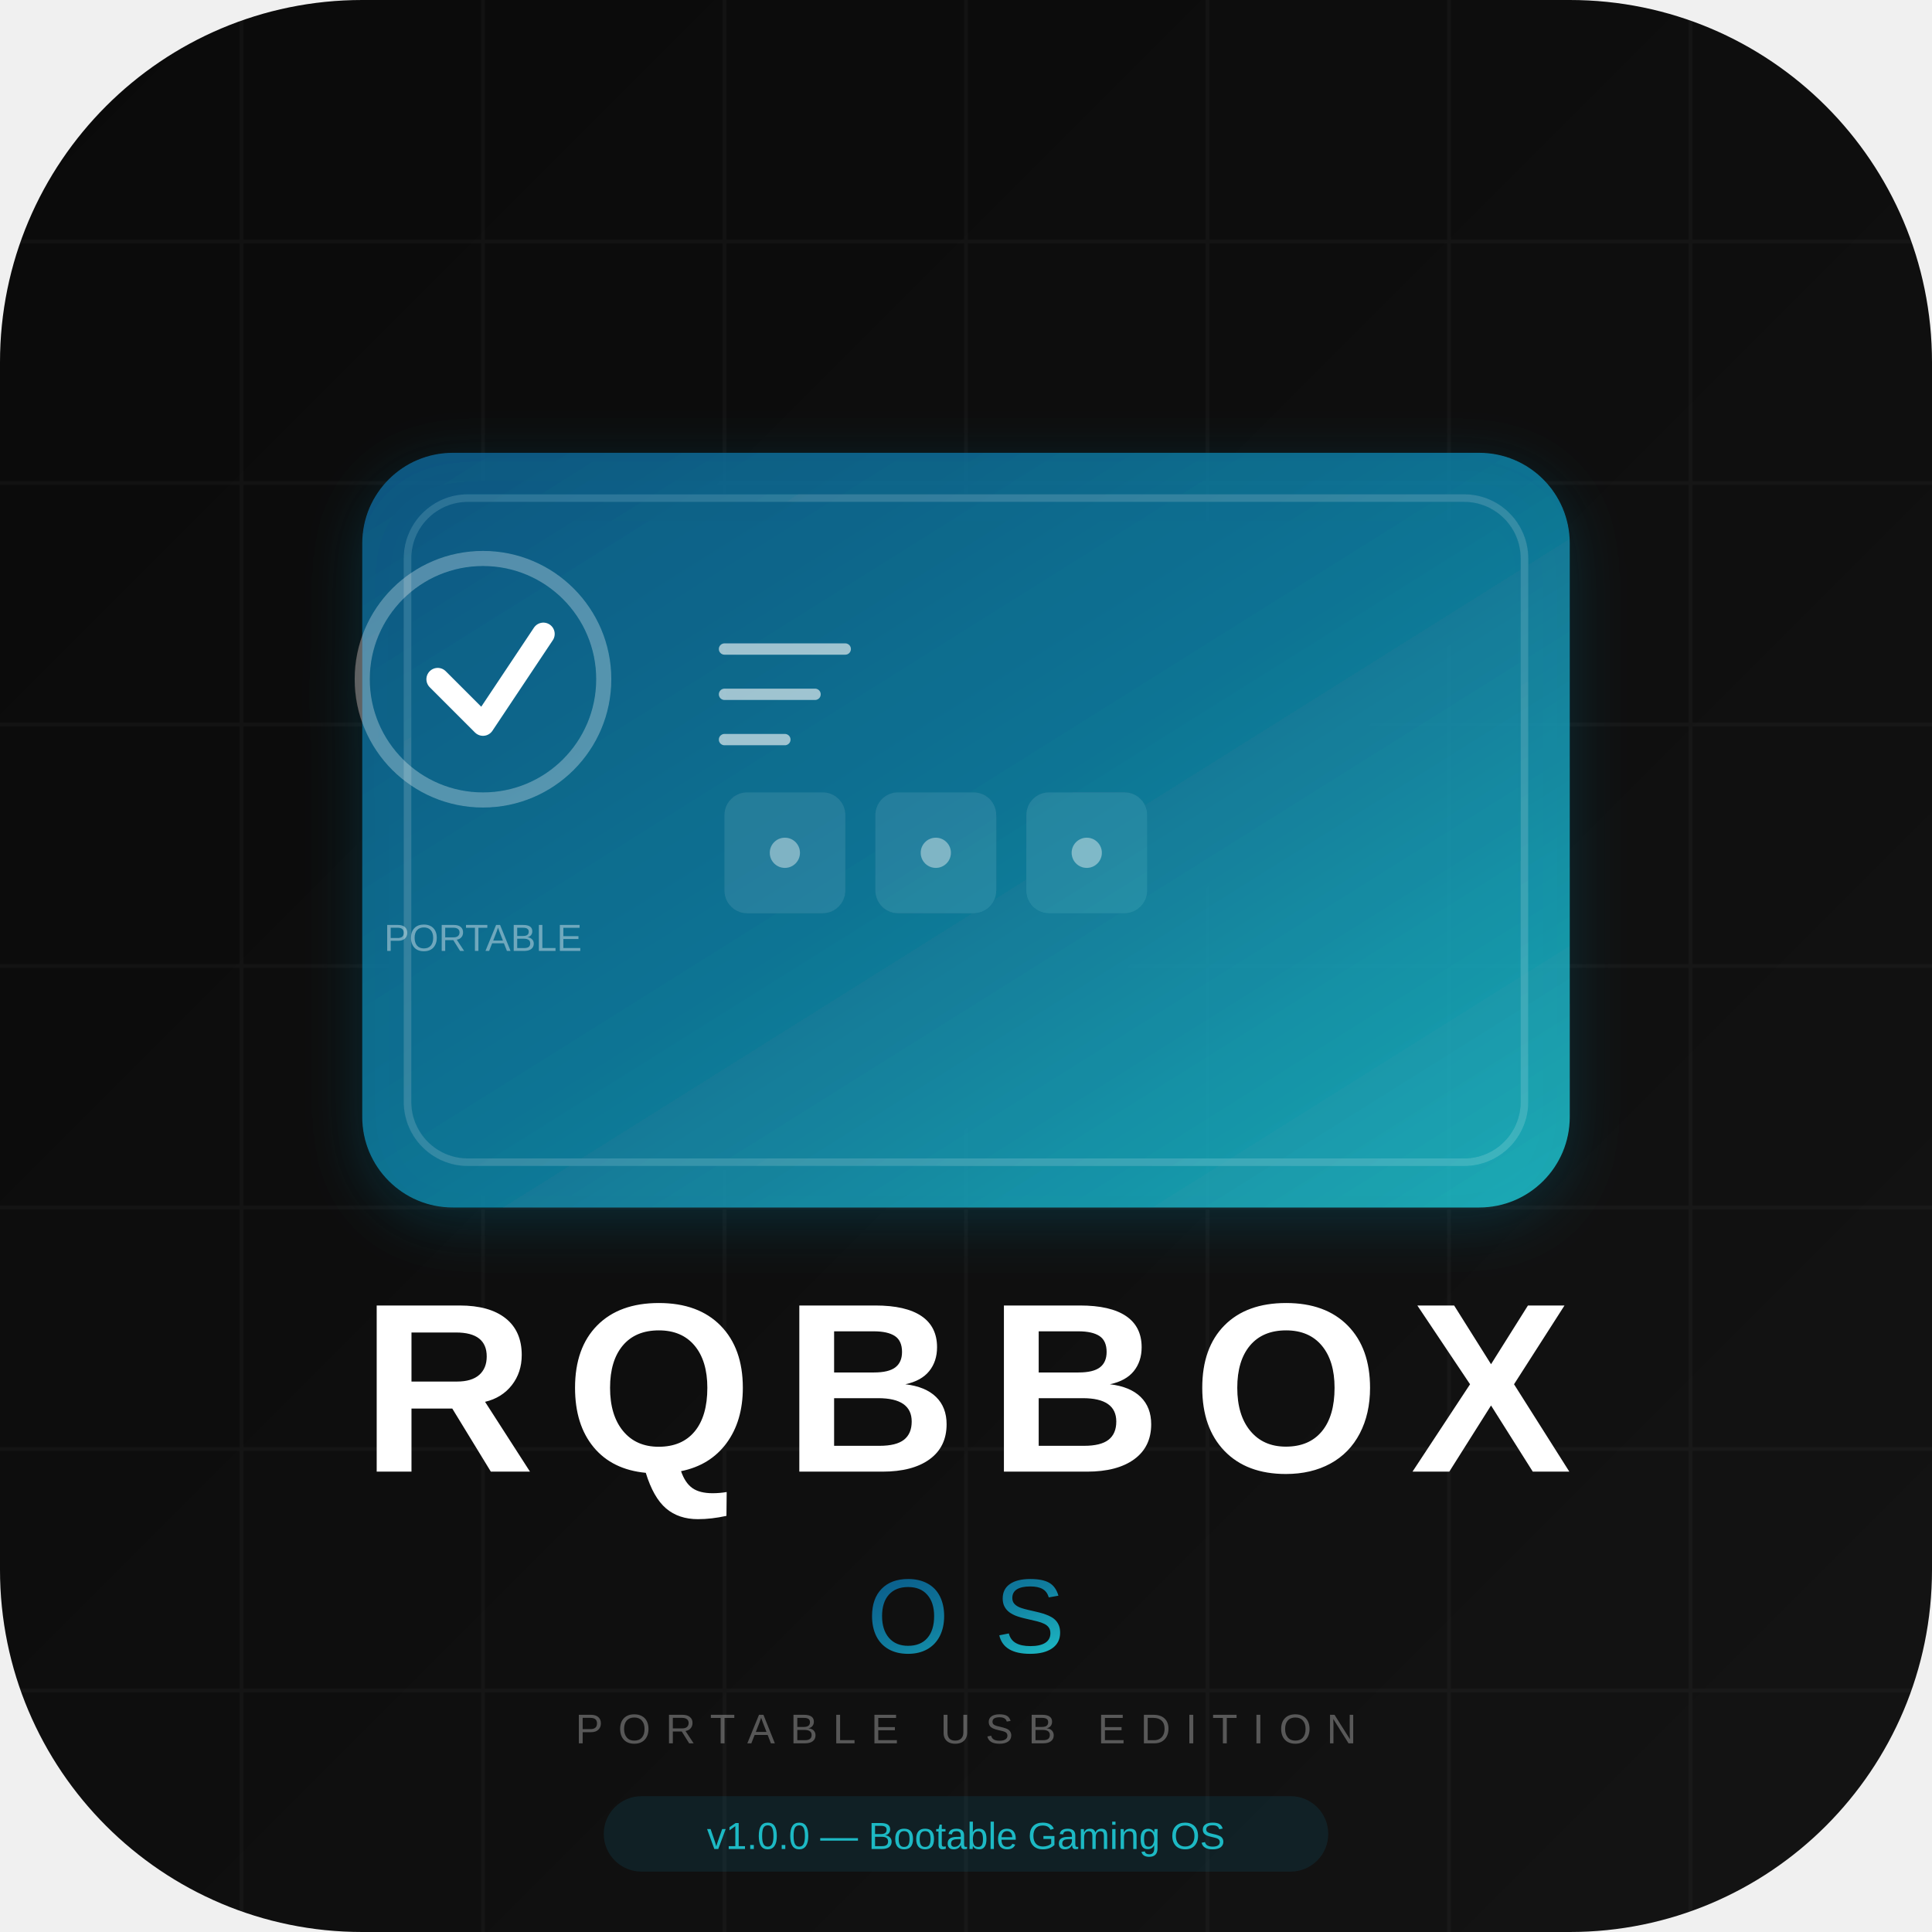
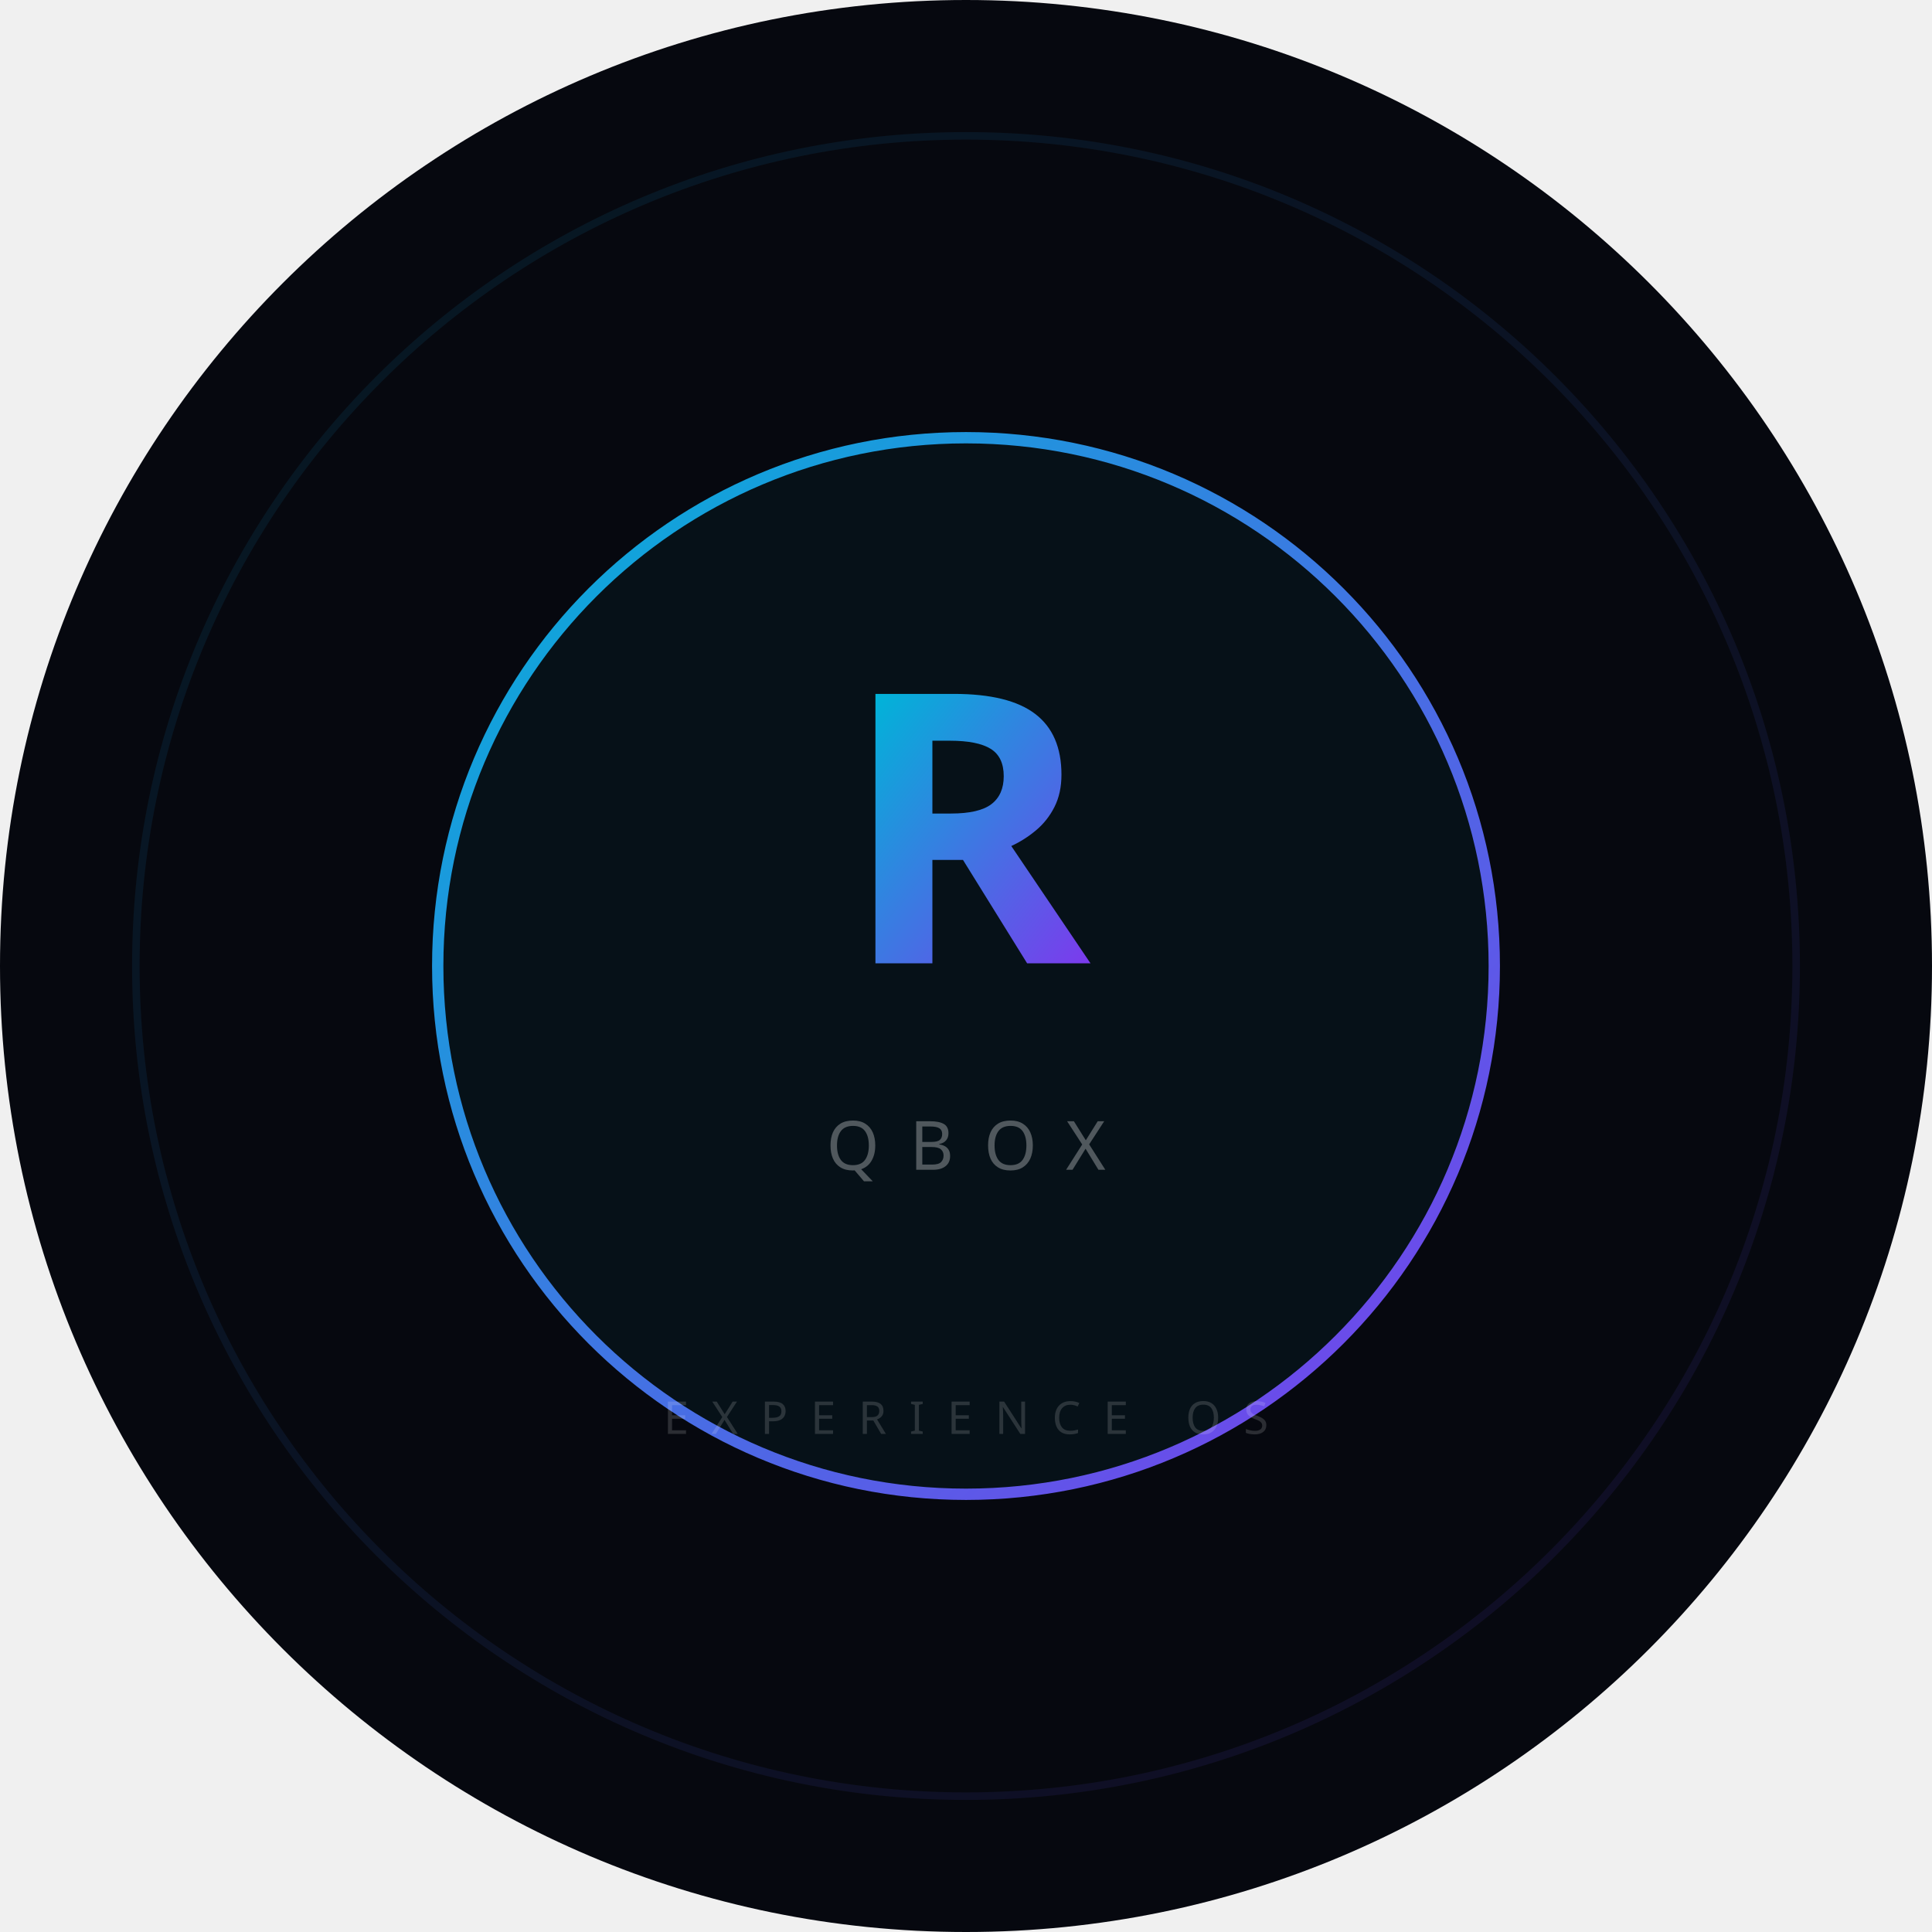
<svg xmlns="http://www.w3.org/2000/svg" viewBox="0 0 512 512" width="512" height="512">
  <defs>
-     <linearGradient id="bgGradOS" x1="0%" y1="0%" x2="100%" y2="100%">
-       <stop offset="0%" style="stop-color:#0a0a0a" />
-       <stop offset="50%" style="stop-color:#0e0e0e" />
-       <stop offset="100%" style="stop-color:#141414" />
+     <linearGradient id="g" x1="0%" y1="0%" x2="100%" y2="100%">
+       <stop offset="0%" style="stop-color:#00b4d8" />
+       <stop offset="100%" style="stop-color:#7c3aed" />
    </linearGradient>
-     <linearGradient id="osGrad" x1="0%" y1="0%" x2="100%" y2="100%">
-       <stop offset="0%" style="stop-color:#0a5c8a" />
-       <stop offset="50%" style="stop-color:#107c9e" />
-       <stop offset="100%" style="stop-color:#1db9c4" />
-     </linearGradient>
-     <filter id="shadowOS">
-       <feDropShadow dx="0" dy="4" stdDeviation="8" flood-color="rgba(16,124,158,0.3)" />
-     </filter>
  </defs>
-   <rect width="512" height="512" rx="96" fill="url(#bgGradOS)" />
-   <g opacity="0.03" stroke="white" stroke-width="1">
-     <line x1="0" y1="64" x2="512" y2="64" />
-     <line x1="0" y1="128" x2="512" y2="128" />
-     <line x1="0" y1="192" x2="512" y2="192" />
-     <line x1="0" y1="256" x2="512" y2="256" />
-     <line x1="0" y1="320" x2="512" y2="320" />
-     <line x1="0" y1="384" x2="512" y2="384" />
-     <line x1="0" y1="448" x2="512" y2="448" />
-     <line x1="64" y1="0" x2="64" y2="512" />
-     <line x1="128" y1="0" x2="128" y2="512" />
-     <line x1="192" y1="0" x2="192" y2="512" />
-     <line x1="256" y1="0" x2="256" y2="512" />
-     <line x1="320" y1="0" x2="320" y2="512" />
-     <line x1="384" y1="0" x2="384" y2="512" />
-     <line x1="448" y1="0" x2="448" y2="512" />
-   </g>
-   <g filter="url(#shadowOS)">
-     <rect x="96" y="120" width="320" height="200" rx="24" fill="url(#osGrad)" opacity="0.9" />
-     <rect x="108" y="132" width="296" height="176" rx="16" fill="none" stroke="rgba(255,255,255,0.15)" stroke-width="2" />
-     <circle cx="128" cy="180" r="32" fill="none" stroke="rgba(255,255,255,0.3)" stroke-width="4" />
-     <path d="M 116 180 L 128 192 L 144 168" stroke="white" stroke-width="6" fill="none" stroke-linecap="round" stroke-linejoin="round" />
-     <path d="M 192 172 L 224 172 M 192 184 L 216 184 M 192 196 L 208 196" stroke="rgba(255,255,255,0.6)" stroke-width="3" stroke-linecap="round" />
-     <rect x="192" y="210" width="32" height="32" rx="6" fill="rgba(255,255,255,0.1)" />
-     <rect x="232" y="210" width="32" height="32" rx="6" fill="rgba(255,255,255,0.1)" />
-     <rect x="272" y="210" width="32" height="32" rx="6" fill="rgba(255,255,255,0.1)" />
-     <circle cx="208" cy="226" r="4" fill="rgba(255,255,255,0.4)" />
-     <circle cx="248" cy="226" r="4" fill="rgba(255,255,255,0.4)" />
-     <circle cx="288" cy="226" r="4" fill="rgba(255,255,255,0.4)" />
-     <text x="128" y="252" text-anchor="middle" font-family="Segoe UI,Arial,sans-serif" font-size="10" fill="rgba(255,255,255,0.4)">PORTABLE</text>
-   </g>
-   <text x="256" y="390" text-anchor="middle" font-family="Segoe UI Variable,Segoe UI,Arial,sans-serif" font-size="64" font-weight="800" fill="white" letter-spacing="8">RQBBOX</text>
-   <text x="256" y="438" text-anchor="middle" font-family="Segoe UI Variable,Segoe UI,Arial,sans-serif" font-size="28" font-weight="300" fill="url(#osGrad)" letter-spacing="12">OS</text>
-   <text x="256" y="462" text-anchor="middle" font-family="Segoe UI,Arial,sans-serif" font-size="11" fill="rgba(255,255,255,0.3)" letter-spacing="4">PORTABLE USB EDITION</text>
-   <rect x="160" y="476" width="192" height="20" rx="10" fill="rgba(16,124,158,0.15)" />
-   <text x="256" y="490" text-anchor="middle" font-family="Segoe UI,Arial,sans-serif" font-size="10" fill="#1db9c4">v1.0.0 — Bootable Gaming OS</text>
+   <circle cx="256" cy="256" r="256" fill="#06080f" />
+   <circle cx="256" cy="256" r="220" fill="none" stroke="url(#g)" stroke-width="2" opacity="0.1" />
+   <circle cx="256" cy="256" r="140" fill="rgba(0,180,216,0.05)" stroke="url(#g)" stroke-width="3" />
+   <text x="256" y="220" font-family="system-ui,sans-serif" font-size="100" font-weight="800" text-anchor="middle" dominant-baseline="middle" fill="url(#g)">R</text>
+   <text x="256" y="310" font-family="system-ui,sans-serif" font-size="18" font-weight="300" letter-spacing="8" text-anchor="middle" fill="rgba(255,255,255,0.3)">QBOX</text>
+   <text x="256" y="380" font-family="system-ui,sans-serif" font-size="12" font-weight="400" letter-spacing="6" text-anchor="middle" fill="rgba(255,255,255,0.15)">EXPERIENCE OS</text>
</svg>
